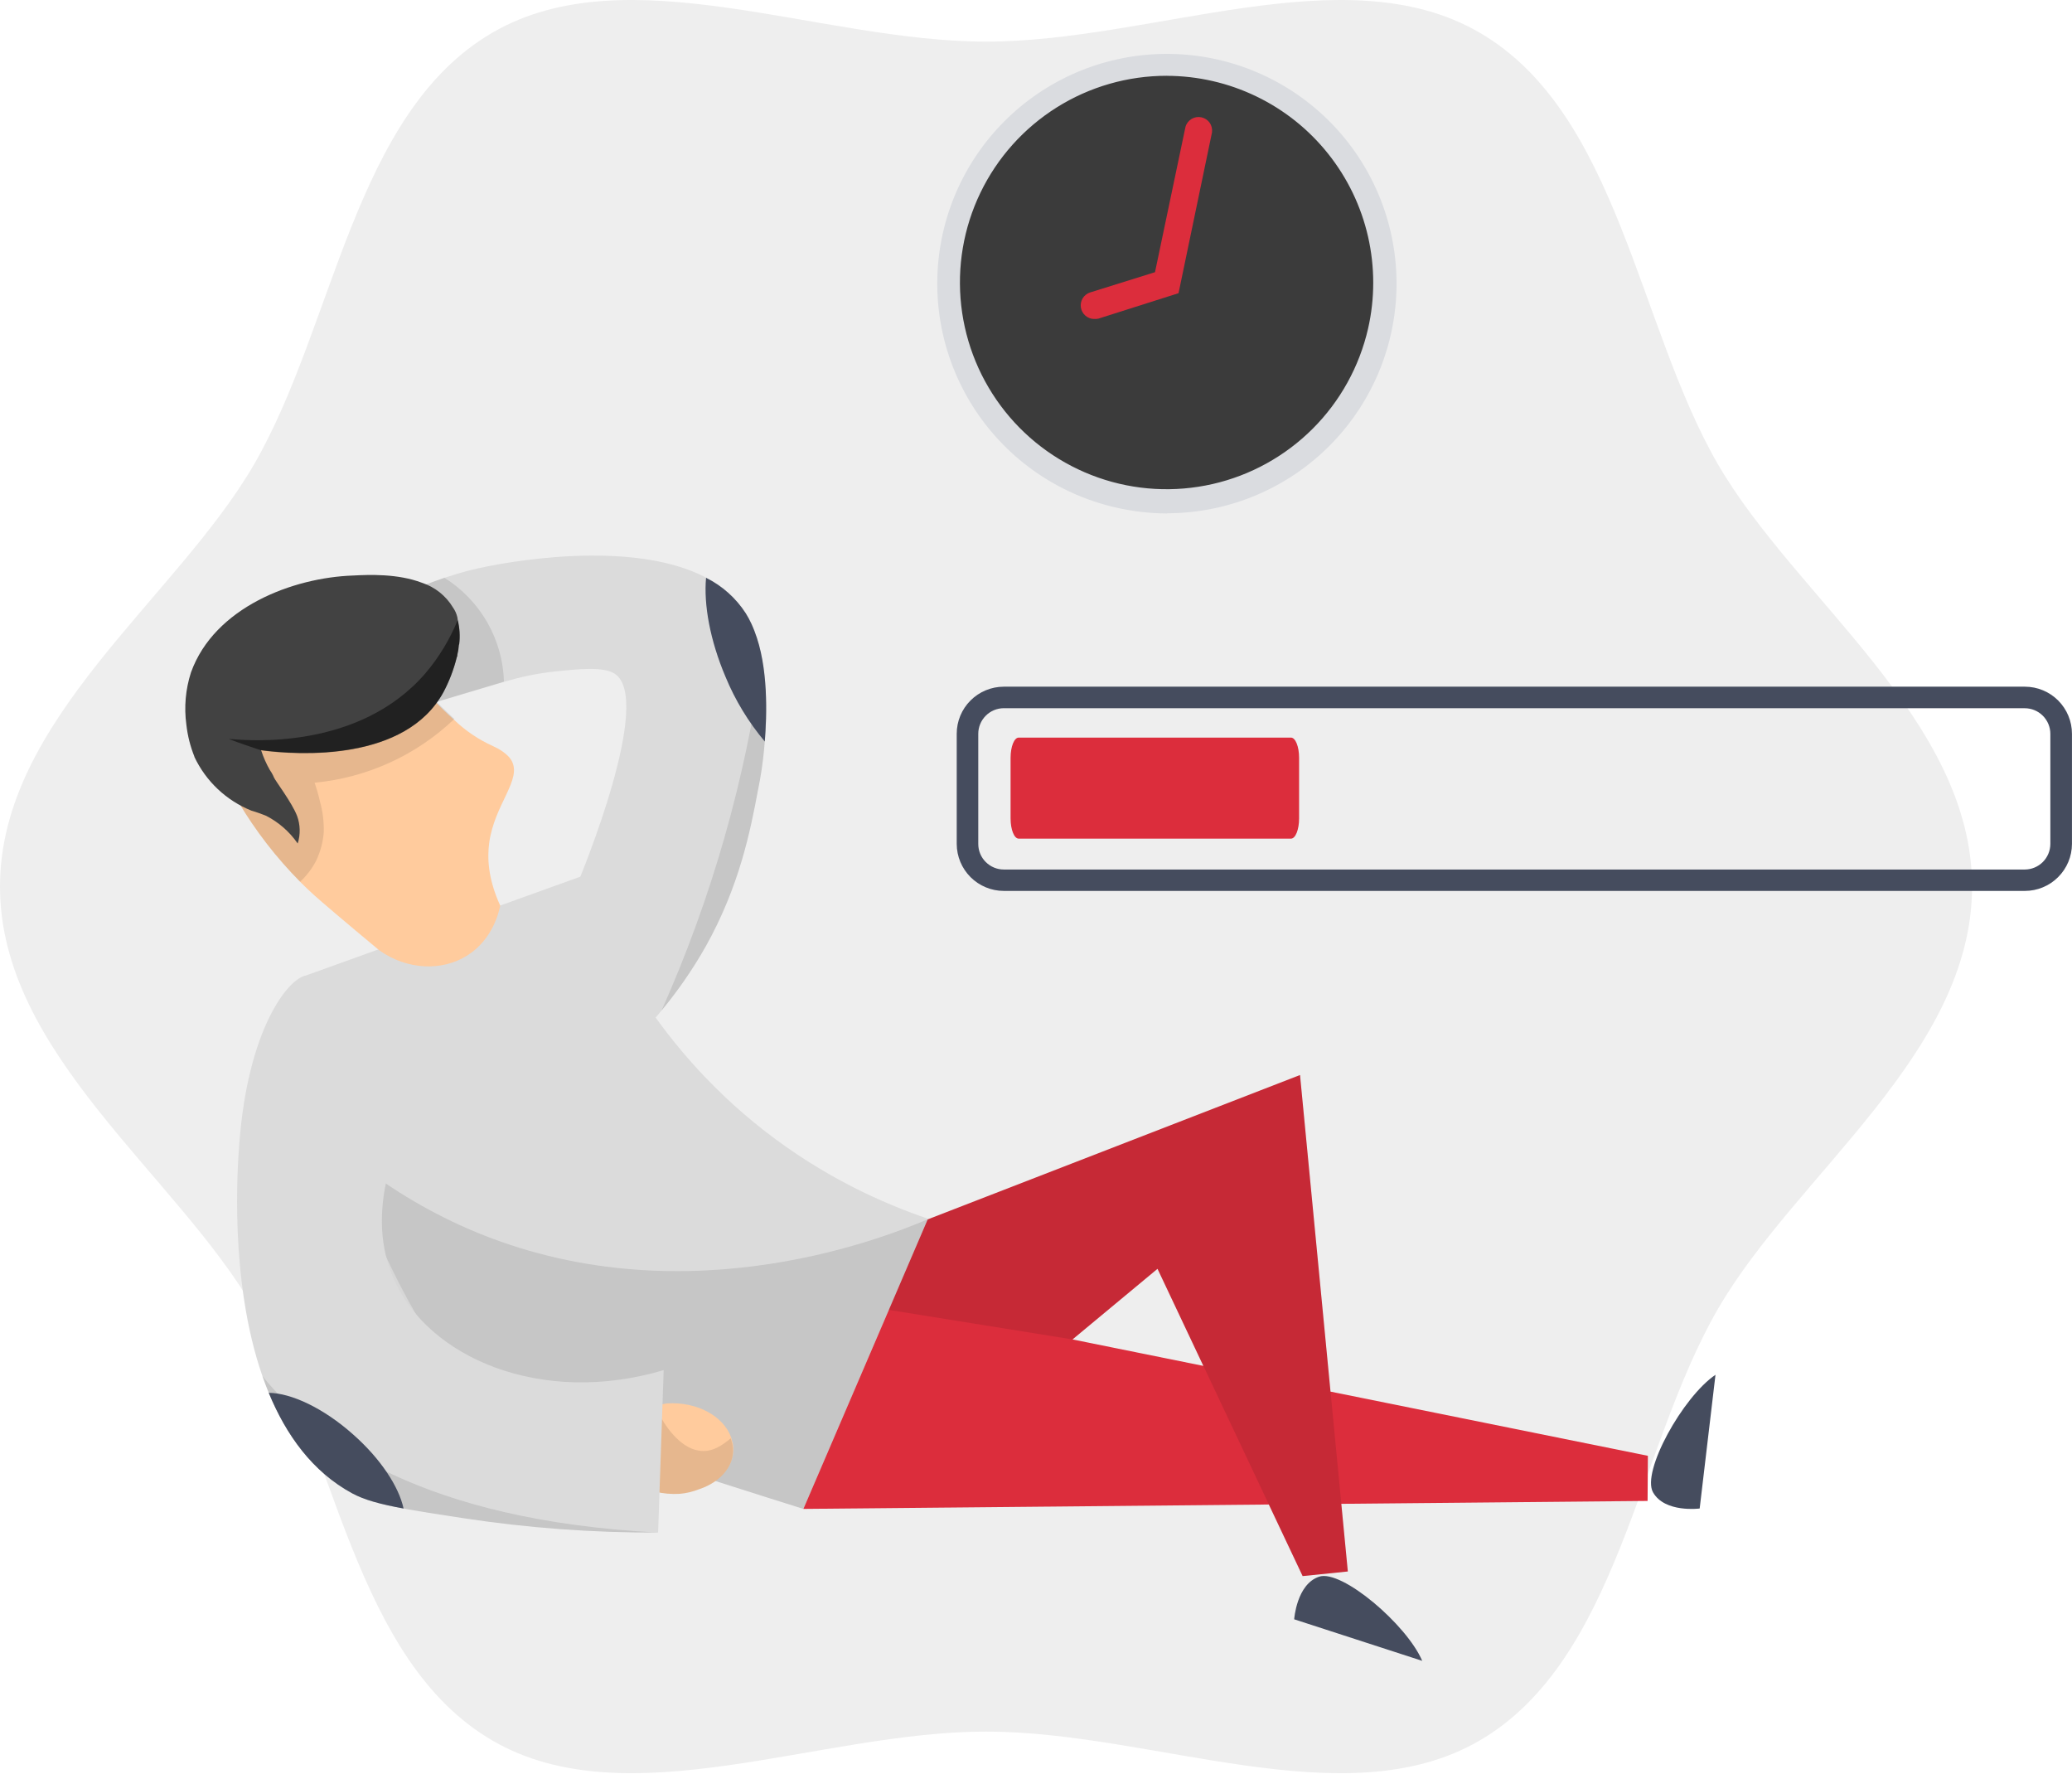
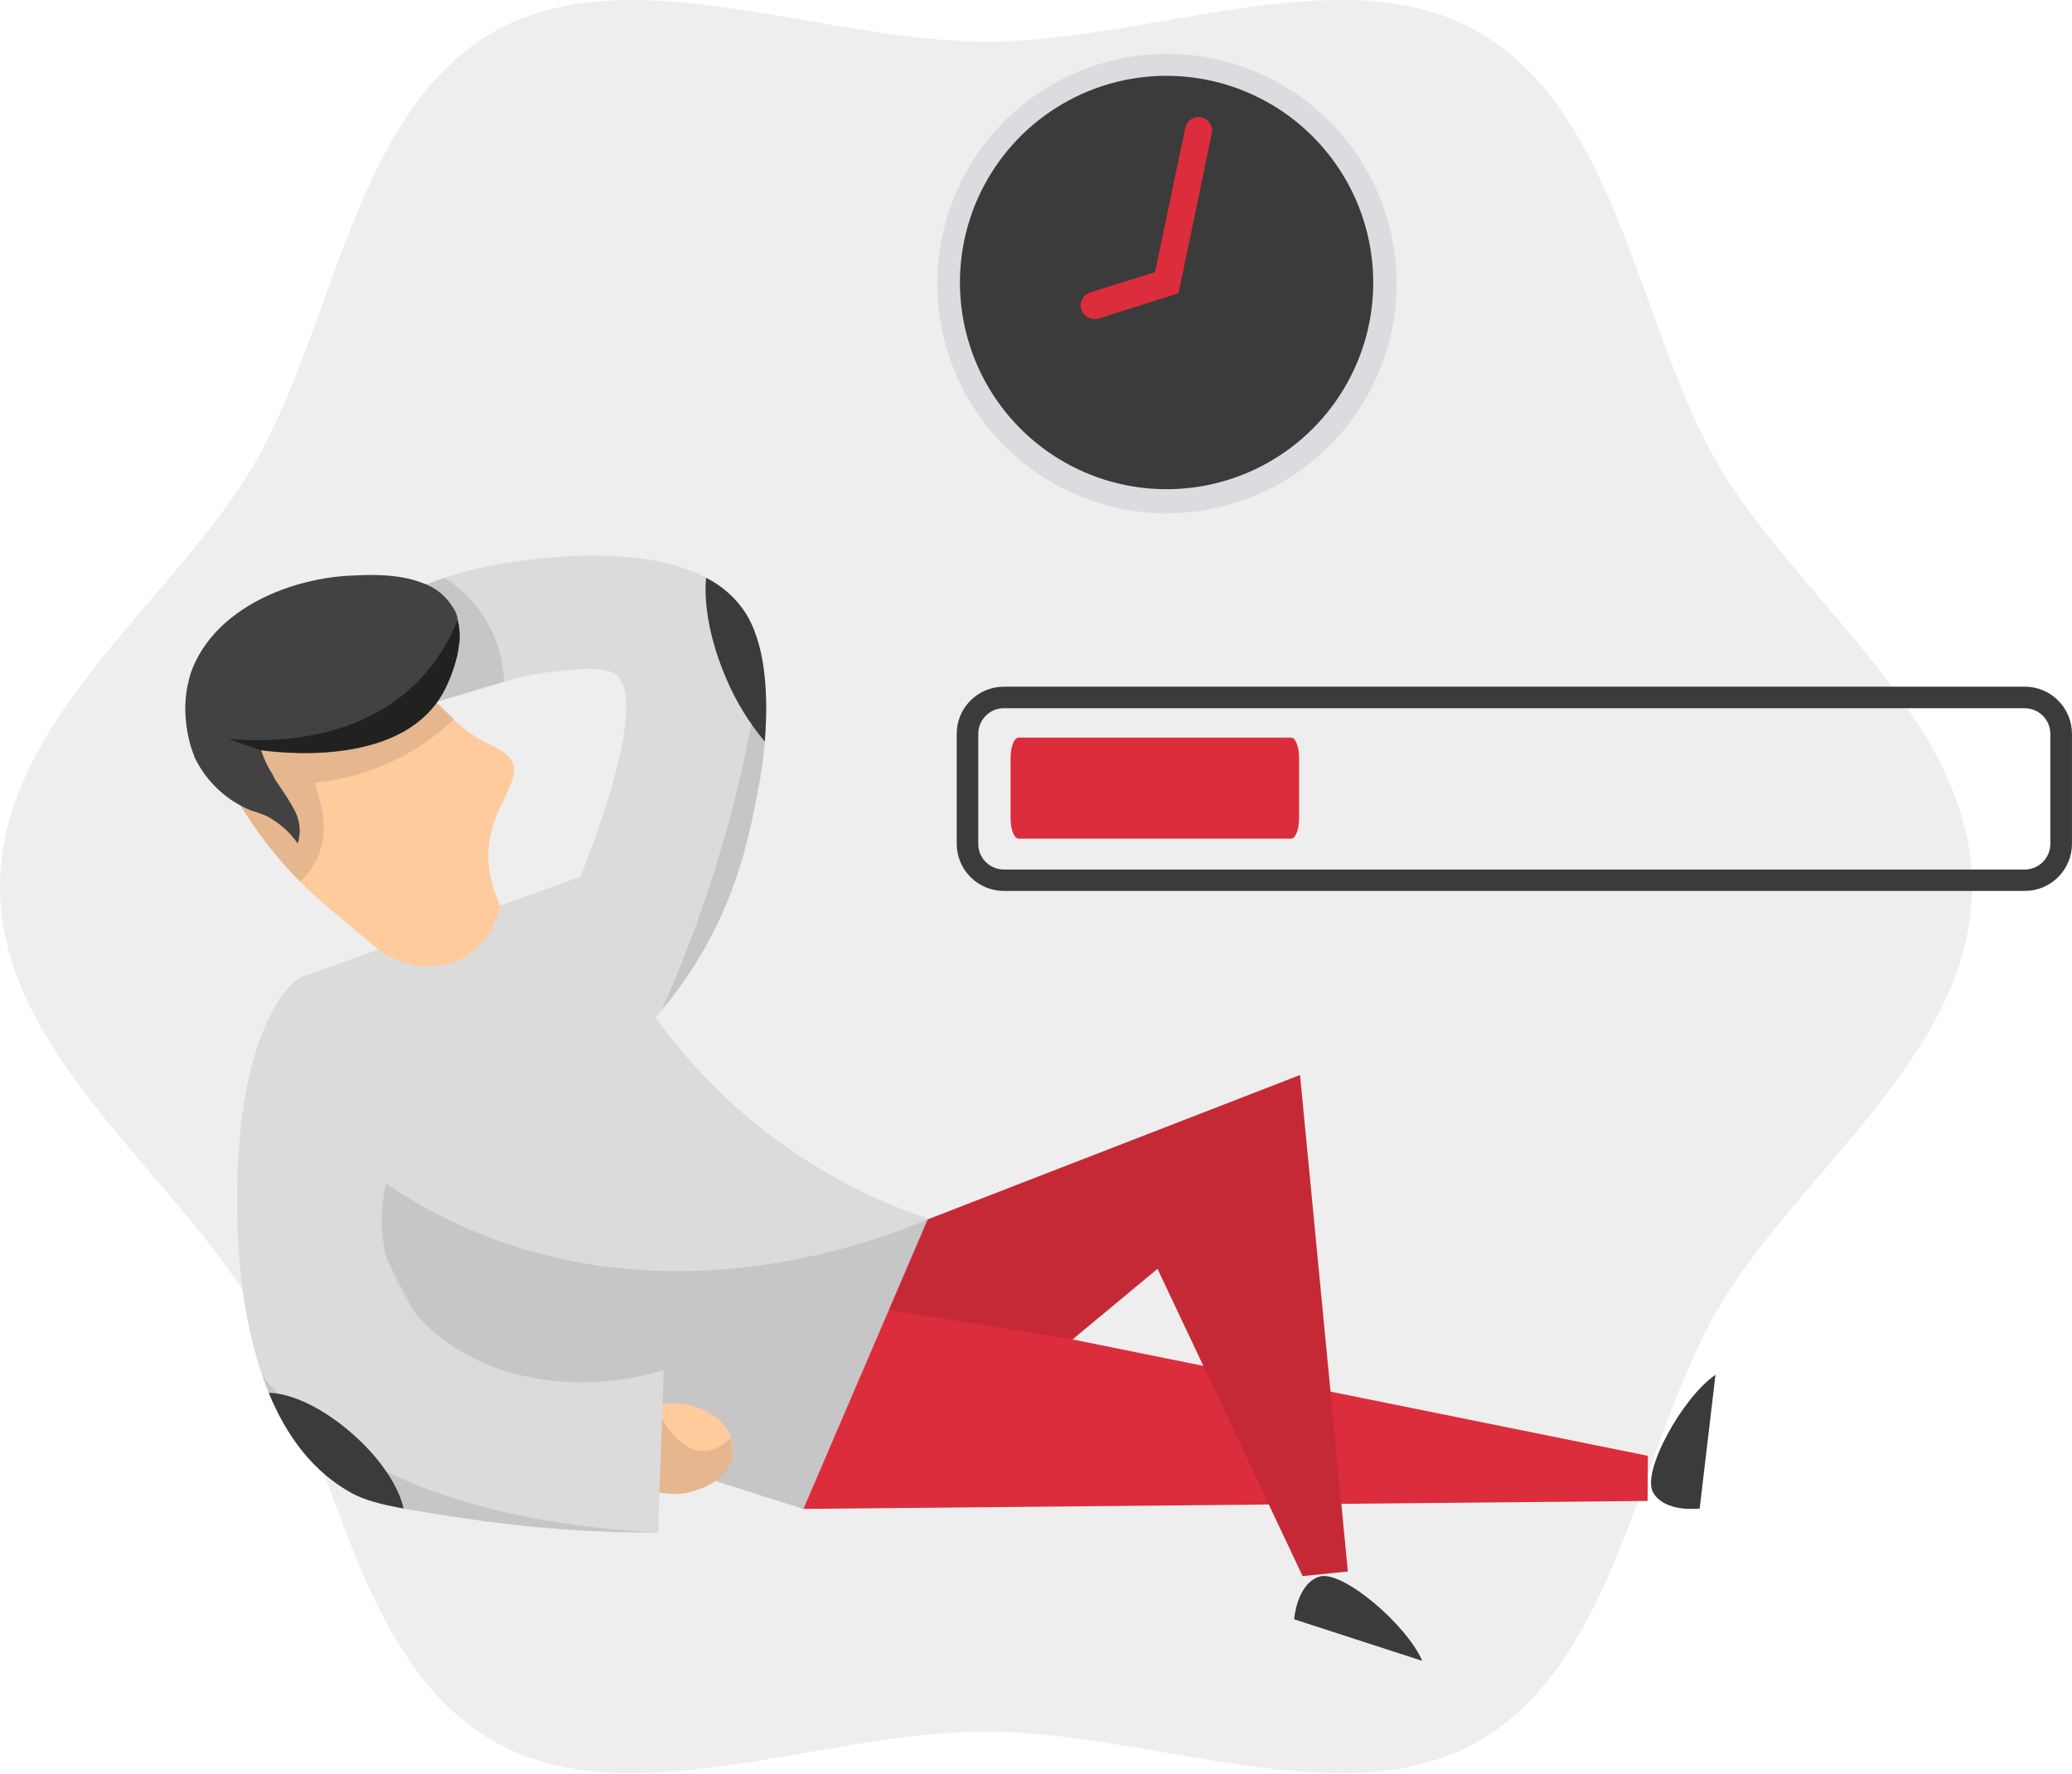
<svg xmlns="http://www.w3.org/2000/svg" id="Layer_1" data-name="Layer 1" viewBox="0 0 561.68 480.58">
  <defs>
    <style>
      .cls-1 {
        fill: #dbdbdb;
      }

      .cls-2 {
-         fill: #454c5e;
+         fill: #ffcb9d;
      }

      .cls-3 {
-         fill: #ffcb9d;
+         fill: #dadce0;
      }

      .cls-4 {
-         fill: #dadce0;
+         fill: #424242;
      }

      .cls-5 {
-         opacity: .07;
-       }
- 
-       .cls-5, .cls-6, .cls-7 {
-         isolation: isolate;
-       }
- 
-       .cls-8 {
-         fill: #424242;
-       }
- 
-       .cls-9 {
        fill: #3b3b3b;
      }

      .cls-6 {
-         opacity: .1;
+         opacity: .07;
      }

-       .cls-10 {
+       .cls-6, .cls-7, .cls-8 {
+         isolation: isolate;
+       }
+ 
+       .cls-9 {
        fill: #dc2d3c;
      }

      .cls-7 {
+         opacity: .1;
+       }
+ 
+       .cls-8 {
        opacity: .5;
      }
    </style>
  </defs>
-   <path class="cls-5" d="m0,240.29c0,45.21,47.8,78,68.91,114.5,21.8,37.64,27.03,95.18,64.7,117.01,36.51,21.12,88.48-2.5,133.69-2.5s97.17,23.62,133.68,2.5c37.67-21.83,42.9-79.37,64.7-117.01,21.12-36.5,68.91-69.29,68.91-114.5s-47.8-78.03-68.91-114.5c-21.8-37.65-27.03-95.24-64.7-117.01-36.5-21.12-88.48,2.5-133.68,2.5s-97.17-23.62-133.69-2.5c-37.67,21.78-42.9,79.36-64.7,117.01C47.79,162.26,0,195.08,0,240.29Z" />
+   <path class="cls-6" d="m0,240.29c0,45.21,47.8,78,68.91,114.5,21.8,37.64,27.03,95.18,64.7,117.01,36.51,21.12,88.48-2.5,133.69-2.5s97.17,23.62,133.68,2.5c37.67-21.83,42.9-79.37,64.7-117.01,21.12-36.5,68.91-69.29,68.91-114.5s-47.8-78.03-68.91-114.5c-21.8-37.65-27.03-95.24-64.7-117.01-36.5-21.12-88.48,2.5-133.68,2.5s-97.17-23.62-133.69-2.5c-37.67,21.78-42.9,79.36-64.7,117.01C47.79,162.26,0,195.08,0,240.29Z" />
  <g>
    <path class="cls-1" d="m207.31,200.96c-.08.85-.14,1.59-.19,2.23-.34,3.67-.89,7.31-1.64,10.92-2.03,10.87-5,26.07-14.25,42.53-5.46,9.62-12.23,18.43-20.11,26.2l-14.82-42.72c1.39-3.33,20.99-50.7,10.31-57.54-3.09-1.98-9.87-1.25-16.26-.59-4.66.52-9.27,1.46-13.76,2.83l-25.14,7.51-3.1.98c-.34-2.3-.86-4.57-1.55-6.79-.55-1.78-1.22-3.51-2-5.2-2.28-5-5.51-9.51-9.49-13.3,1.83-1.1,4.39-2.5,7.51-4.13,0,0,3.09-1.56,7.78-3.53,2.82-1.18,6.26-2.5,9.85-3.75,2.3-.76,4.72-1.49,7.14-2.1,8.76-2.21,43.6-8.61,63.8,2.03,4.39,2.18,8.12,5.51,10.77,9.63.57.91,1.08,1.86,1.53,2.84.16.34.3.68.44,1.01.14.34.24.56.34.84.97,2.54,1.69,5.17,2.15,7.84,1.17,7.37,1.41,14.85.73,22.28Z" />
    <path class="cls-1" d="m251.55,330.3l-.08.18-33.7,78.47c-12.72-3.98-25.39-8.08-38-12.07l-10.13-3.19c-22.98-7.17-25.36-7.91-27.3-8.61-4.42-1.61-8.55-3.94-12.22-6.89-20.71-16.67-36.95-66-36.95-66-3.54-11.32-7.98-27.45-11.39-47.39,25.24-9.09,50.48-18.17,75.71-27.26,5.4,14.74,18.82,44.82,49.68,68.89,16.3,12.71,32.41,19.81,44.38,23.87Z" />
-     <path class="cls-10" d="m217.78,408.95l228.85-2.16.08-12.23-155.97-31.54,23.04-19.14c13.11,27.75,26.22,55.51,39.34,83.28l12.25-1.25c-4.31-44.88-8.63-89.74-12.96-134.55l-100.93,39.13-33.7,78.47Z" />
-     <path class="cls-2" d="m465.04,372.56l-4.29,36.28s-9.45,1.25-12.64-4.37c-3.19-5.62,8.09-25.91,16.93-31.87" />
-     <path class="cls-2" d="m385.53,450.13l-34.7-11.26s.64-9.51,6.76-11.55,23.77,13,27.95,22.82" />
-     <path class="cls-6" d="m251.48,330.48l-33.7,78.47c-12.72-3.98-25.39-8.08-38-12.07-22.67-7.58-38.25-13.06-49.65-18.69-4.86-2.33-9.47-5.16-13.76-8.43-9.56-7.51-28.57-26.07-35.38-68.99,3.85,4.03,7.93,7.84,12.21,11.42,9.54,7.98,20.1,14.65,31.41,19.83,57.46,26.21,114.04,3.89,126.87-1.54Z" />
-     <path class="cls-3" d="m189.53,403.61c-1.68.67-3.46,1.1-5.27,1.25-8.96.55-17-4.29-17.96-10.98-.8-5.89,4.1-11.33,11.48-12.97l2.93-.54c8.28-.56,15.47,3.46,17.51,9.27.1.54.35,1.18.45,1.71.88,5.52-3.07,10.23-9.14,12.26Z" />
-     <path class="cls-6" d="m189.53,403.61c-1.68.67-3.46,1.1-5.27,1.25-8.96.55-17-4.29-17.96-10.98-.8-5.89,4.1-11.33,11.48-12.97,0,.27.26.64.36,1.18,1.89,4.32,6.26,10.37,11.38,11.08,3.54.59,6.44-1.6,8.58-3.36.1.54.35,1.18.45,1.7.99,5.37-2.95,10.08-9.03,12.11Z" />
+     <path class="cls-9" d="m217.78,408.95l228.85-2.16.08-12.23-155.97-31.54,23.04-19.14c13.11,27.75,26.22,55.51,39.34,83.28l12.25-1.25c-4.31-44.88-8.63-89.74-12.96-134.55l-100.93,39.13-33.7,78.47Z" />
+     <path class="cls-5" d="m465.04,372.56l-4.29,36.28s-9.45,1.25-12.64-4.37c-3.19-5.62,8.09-25.91,16.93-31.87" />
+     <path class="cls-5" d="m385.53,450.13l-34.7-11.26s.64-9.51,6.76-11.55,23.77,13,27.95,22.82" />
+     <path class="cls-7" d="m251.48,330.48l-33.7,78.47c-12.72-3.98-25.39-8.08-38-12.07-22.67-7.58-38.25-13.06-49.65-18.69-4.86-2.33-9.47-5.16-13.76-8.43-9.56-7.51-28.57-26.07-35.38-68.99,3.85,4.03,7.93,7.84,12.21,11.42,9.54,7.98,20.1,14.65,31.41,19.83,57.46,26.21,114.04,3.89,126.87-1.54Z" />
+     <path class="cls-2" d="m189.53,403.61c-1.68.67-3.46,1.1-5.27,1.25-8.96.55-17-4.29-17.96-10.98-.8-5.89,4.1-11.33,11.48-12.97l2.93-.54c8.28-.56,15.47,3.46,17.51,9.27.1.54.35,1.18.45,1.71.88,5.52-3.07,10.23-9.14,12.26Z" />
+     <path class="cls-7" d="m189.53,403.61c-1.68.67-3.46,1.1-5.27,1.25-8.96.55-17-4.29-17.96-10.98-.8-5.89,4.1-11.33,11.48-12.97,0,.27.26.64.36,1.18,1.89,4.32,6.26,10.37,11.38,11.08,3.54.59,6.44-1.6,8.58-3.36.1.54.35,1.18.45,1.7.99,5.37-2.95,10.08-9.03,12.11Z" />
    <path class="cls-1" d="m179.91,371.34c-.5,14.68-1.01,29.35-1.51,44.02-17.75.07-35.47-1.24-53.02-3.93-6.5-.99-11.72-1.79-15.97-2.58-6.39-1.18-10.63-2.34-13.9-4.1-10.82-5.85-17.96-15.86-22.65-27.26-.61-1.5-1.19-3.01-1.73-4.55-9.02-25.98-6.73-57.01-6.26-62.94,2.3-31.12,13.27-44.76,17.91-45.53,3.15-.47,6.37-.4,9.49.21,1,.23,1.98.52,2.94.86.7.25,1.1.44,1.1.44l6.92,5.37c3.33,2.65,6.58,10.86,6.05,35.52-2.3,4.85-9.93,22.42-2.75,39.3,9.31,21.92,40.29,35,73.37,25.17Z" />
-     <path class="cls-6" d="m178.4,415.36c-17.75.07-35.47-1.24-53.02-3.93-16.26-2.5-24.43-3.75-29.87-6.68-12.23-6.63-19.78-18.56-24.38-31.81,14.3,17.75,43.76,39.15,107.27,42.42Z" />
-     <path class="cls-6" d="m290.73,363.02l-49.79-8.01,10.54-24.53c25.62-9.93,51.25-19.87,76.87-29.8,8.02-3.11,16.04-6.22,24.06-9.33.05.49,1.96,20.31,2.01,20.81.24,2.48,4.24,44,4.48,46.46,3,31.17,6.33,65.73,6.47,67.27l-12.25,1.25c-13.12-27.76-26.23-55.52-39.34-83.28l-23.06,19.15Z" />
-     <path class="cls-6" d="m136.55,184.76l-25.14,7.51-4.65-5.82-3.38-4.22c-2.66-3.34-5.32-6.67-7.98-10.01-1.83-2.26-3.64-4.54-5.45-6.81,1.19-.75,2.5-1.58,4.07-2.43,4.19-2.34,8.57-4.33,13.08-5.95.94.49,1.79,1.14,2.5,1.93.38.42.72.88,1.01,1.38,2.82-1.18,6.26-2.5,9.85-3.75,4.8,3,8.78,7.13,11.6,12.04,2.82,4.9,4.38,10.43,4.55,16.08l-.05.05Z" />
-     <path class="cls-3" d="m53.59,196.33c2.04,4.11,5.18,10.24,9.04,17.51.95,1.66,1.75,2.98,1.98,3.5,4.68,7.87,10.3,15.13,16.74,21.63.4.4.76.76,1.11,1.1,0,0,1.32,1.29,2.82,2.65,1.46,1.33,8.23,7.12,17.6,14.89,7.44,5.24,16.91,5.73,23.85,1.31,6.91-4.4,8.55-11.89,8.87-13.48-3.36-7.33-3.52-13.03-2.99-16.97,1.43-10.61,9.07-17.18,6-22.45-.31-.52-1.52-2.25-5-3.82-3.86-1.74-7.4-4.12-10.46-7.06-4.23-3.78-8.12-7.94-11.6-12.42-1.18-1.33-2.29-2.72-3.32-4.17l-18.65-5.77-32.32,14.39c2.75,5.25,3.06,9.72,1.48,10.85-1.59,1.12-4.48-1.16-5.14-1.71Z" />
-     <path class="cls-6" d="m53.59,196.33c2.04,4.11,5.18,10.24,9.04,17.51.95,1.66,1.75,2.98,1.98,3.5,4.68,7.87,10.3,15.13,16.74,21.63,1.78-1.63,3.25-3.56,4.35-5.7,1.14-2.39,1.84-4.97,2.06-7.61.09-2.82-.25-5.63-1-8.34-.4-1.75-.89-3.49-1.48-5.19,14.22-1.34,27.57-7.43,37.9-17.29-4.23-3.78-8.1-7.93-11.58-12.41-1.18-1.32-2.29-2.72-3.32-4.17l-18.65-5.72-32.3,14.36c2.76,5.25,3.08,9.72,1.49,10.85-1.59,1.12-4.58-.89-5.24-1.44" />
-     <path class="cls-8" d="m52.68,205.1c3.14,6.66,8.68,11.88,15.51,14.62,1.43.4,2.69.89,3.95,1.38,3.43,1.76,6.37,4.34,8.56,7.51.78-2.45.72-5.09-.18-7.51-1.38-3.58-5.9-9.51-6.25-10.38l-.23-.52c-.25-.52-.54-1.02-.88-1.49-.95-1.66-1.73-3.42-2.33-5.24l-.09-.18c10.46,1.41,39.22,3.05,49.48-15.72,1.57-2.95,2.77-6.09,3.58-9.33.13-.29.2-.61.21-.93.21-.82.33-1.66.38-2.5l.1-.26c.26-2.18.12-4.39-.4-6.52l-.12-.77c-.22-.94-.62-1.83-1.18-2.62-1.91-3.17-4.9-5.55-8.42-6.7-6.55-2.5-14.35-2.19-18.64-1.96-16.26.55-37.6,8.57-43.96,26.27-1.47,4.56-1.9,9.4-1.25,14.15.33,2.97,1.06,5.88,2.18,8.65" />
-     <path class="cls-7" d="m70.71,203.35c10.46,1.41,39.22,3.05,49.48-15.72,1.57-2.95,2.77-6.09,3.58-9.33.13-.29.2-.61.21-.93.21-.82.33-1.66.38-2.5-.02-.05-.02-.1,0-.15.02-.05.06-.09.1-.11.26-2.18.12-4.39-.4-6.52-2.12,5.2-5.05,10.04-8.68,14.32-18.05,21-48.12,18.28-52.9,17.89h-.43c2.78,1.06,5.73,2.05,8.67,3.04" />
-     <path class="cls-6" d="m207.31,200.96c-.08.85-.14,1.59-.19,2.23-.34,3.67-.89,7.31-1.64,10.92-2.03,10.87-5,26.07-14.25,42.53-3.42,6.03-7.37,11.75-11.78,17.1,0-.04,0-.08,0-.11,13.43-30.18,22.56-62.09,27.12-94.81,1.16,7.32,1.41,14.76.74,22.14Z" />
-     <path class="cls-2" d="m109.41,408.85c-6.39-1.18-10.63-2.34-13.9-4.1-10.82-5.85-17.96-15.86-22.66-27.26,6.12.06,14.86,4.15,22.85,11.26,7.48,6.59,12.43,14.18,13.7,20.1Z" />
-     <path class="cls-2" d="m207.31,200.96c-4.42-5.26-8.01-11.16-10.63-17.51-4.2-9.88-5.95-19.6-5.28-26.85,4.39,2.18,8.11,5.51,10.77,9.63.57.91,1.07,1.86,1.53,2.84.16.34.3.68.44,1.01s.24.56.34.84c3.95,10.02,3.36,23.13,2.84,30.04Z" />
+     <path class="cls-7" d="m178.4,415.36c-17.75.07-35.47-1.24-53.02-3.93-16.26-2.5-24.43-3.75-29.87-6.68-12.23-6.63-19.78-18.56-24.38-31.81,14.3,17.75,43.76,39.15,107.27,42.42Z" />
+     <path class="cls-7" d="m290.73,363.02l-49.79-8.01,10.54-24.53c25.62-9.93,51.25-19.87,76.87-29.8,8.02-3.11,16.04-6.22,24.06-9.33.05.49,1.96,20.31,2.01,20.81.24,2.48,4.24,44,4.48,46.46,3,31.17,6.33,65.73,6.47,67.27l-12.25,1.25c-13.12-27.76-26.23-55.52-39.34-83.28l-23.06,19.15Z" />
+     <path class="cls-7" d="m136.55,184.76l-25.14,7.51-4.65-5.82-3.38-4.22c-2.66-3.34-5.32-6.67-7.98-10.01-1.83-2.26-3.64-4.54-5.45-6.81,1.19-.75,2.5-1.58,4.07-2.43,4.19-2.34,8.57-4.33,13.08-5.95.94.49,1.79,1.14,2.5,1.93.38.42.72.88,1.01,1.38,2.82-1.18,6.26-2.5,9.85-3.75,4.8,3,8.78,7.13,11.6,12.04,2.82,4.9,4.38,10.43,4.55,16.08l-.05.05Z" />
+     <path class="cls-2" d="m53.59,196.33c2.04,4.11,5.18,10.24,9.04,17.51.95,1.66,1.75,2.98,1.98,3.5,4.68,7.87,10.3,15.13,16.74,21.63.4.4.76.76,1.11,1.1,0,0,1.32,1.29,2.82,2.65,1.46,1.33,8.23,7.12,17.6,14.89,7.44,5.24,16.91,5.73,23.85,1.31,6.91-4.4,8.55-11.89,8.87-13.48-3.36-7.33-3.52-13.03-2.99-16.97,1.43-10.61,9.07-17.18,6-22.45-.31-.52-1.52-2.25-5-3.82-3.86-1.74-7.4-4.12-10.46-7.06-4.23-3.78-8.12-7.94-11.6-12.42-1.18-1.33-2.29-2.72-3.32-4.17l-18.65-5.77-32.32,14.39c2.75,5.25,3.06,9.72,1.48,10.85-1.59,1.12-4.48-1.16-5.14-1.71Z" />
+     <path class="cls-7" d="m53.59,196.33c2.04,4.11,5.18,10.24,9.04,17.51.95,1.66,1.75,2.98,1.98,3.5,4.68,7.87,10.3,15.13,16.74,21.63,1.78-1.63,3.25-3.56,4.35-5.7,1.14-2.39,1.84-4.97,2.06-7.61.09-2.82-.25-5.63-1-8.34-.4-1.75-.89-3.49-1.48-5.19,14.22-1.34,27.57-7.43,37.9-17.29-4.23-3.78-8.1-7.93-11.58-12.41-1.18-1.32-2.29-2.72-3.32-4.17l-18.65-5.72-32.3,14.36c2.76,5.25,3.08,9.72,1.49,10.85-1.59,1.12-4.58-.89-5.24-1.44" />
+     <path class="cls-4" d="m52.68,205.1c3.14,6.66,8.68,11.88,15.51,14.62,1.43.4,2.69.89,3.95,1.38,3.43,1.76,6.37,4.34,8.56,7.51.78-2.45.72-5.09-.18-7.51-1.38-3.58-5.9-9.51-6.25-10.38l-.23-.52c-.25-.52-.54-1.02-.88-1.49-.95-1.66-1.73-3.42-2.33-5.24l-.09-.18c10.46,1.41,39.22,3.05,49.48-15.72,1.57-2.95,2.77-6.09,3.58-9.33.13-.29.2-.61.21-.93.21-.82.33-1.66.38-2.5l.1-.26c.26-2.18.12-4.39-.4-6.52l-.12-.77c-.22-.94-.62-1.83-1.18-2.62-1.91-3.17-4.9-5.55-8.42-6.7-6.55-2.5-14.35-2.19-18.64-1.96-16.26.55-37.6,8.57-43.96,26.27-1.47,4.56-1.9,9.4-1.25,14.15.33,2.97,1.06,5.88,2.18,8.65" />
+     <path class="cls-8" d="m70.71,203.35c10.46,1.41,39.22,3.05,49.48-15.72,1.57-2.95,2.77-6.09,3.58-9.33.13-.29.2-.61.21-.93.21-.82.33-1.66.38-2.5-.02-.05-.02-.1,0-.15.02-.05.06-.09.1-.11.26-2.18.12-4.39-.4-6.52-2.12,5.2-5.05,10.04-8.68,14.32-18.05,21-48.12,18.28-52.9,17.89h-.43c2.78,1.06,5.73,2.05,8.67,3.04" />
+     <path class="cls-7" d="m207.31,200.96c-.08.85-.14,1.59-.19,2.23-.34,3.67-.89,7.31-1.64,10.92-2.03,10.87-5,26.07-14.25,42.53-3.42,6.03-7.37,11.75-11.78,17.1,0-.04,0-.08,0-.11,13.43-30.18,22.56-62.09,27.12-94.81,1.16,7.32,1.41,14.76.74,22.14Z" />
+     <path class="cls-5" d="m109.41,408.85c-6.39-1.18-10.63-2.34-13.9-4.1-10.82-5.85-17.96-15.86-22.66-27.26,6.12.06,14.86,4.15,22.85,11.26,7.48,6.59,12.43,14.18,13.7,20.1Z" />
+     <path class="cls-5" d="m207.31,200.96c-4.42-5.26-8.01-11.16-10.63-17.51-4.2-9.88-5.95-19.6-5.28-26.85,4.39,2.18,8.11,5.51,10.77,9.63.57.91,1.07,1.86,1.53,2.84.16.34.3.68.44,1.01s.24.56.34.84c3.95,10.02,3.36,23.13,2.84,30.04Z" />
  </g>
  <g>
-     <path class="cls-2" d="m548.91,241.46h-276.8c-3.38,0-6.62-1.35-9.01-3.73-2.39-2.39-3.74-5.62-3.75-9v-29.86c0-3.38,1.34-6.63,3.74-9.02,2.39-2.39,5.64-3.74,9.02-3.74h276.8c3.39,0,6.63,1.35,9.02,3.74,2.39,2.39,3.74,5.64,3.74,9.02v29.86c-.01,3.38-1.36,6.61-3.76,9-2.39,2.39-5.63,3.73-9.01,3.73Zm-276.8-49.52c-1.84,0-3.6.74-4.89,2.04-1.3,1.3-2.03,3.06-2.03,4.9v29.86c0,1.84.73,3.6,2.03,4.89,1.3,1.3,3.06,2.03,4.89,2.03h276.8c1.83-.01,3.58-.75,4.87-2.04,1.29-1.3,2.02-3.05,2.03-4.88v-29.86c0-1.84-.74-3.6-2.04-4.9-1.3-1.3-3.06-2.03-4.9-2.03h-276.76Z" />
-     <path class="cls-10" d="m349.97,199.91h-73.83c-1.21,0-2.19,2.45-2.19,5.46v16.46c0,3.02.98,5.46,2.19,5.46h73.83c1.21,0,2.19-2.45,2.19-5.46v-16.46c0-3.02-.98-5.46-2.19-5.46Z" />
+     <path class="cls-5" d="m548.91,241.46h-276.8c-3.38,0-6.62-1.35-9.01-3.73-2.39-2.39-3.74-5.62-3.75-9v-29.86c0-3.38,1.34-6.63,3.74-9.02,2.39-2.39,5.64-3.74,9.02-3.74h276.8c3.39,0,6.63,1.35,9.02,3.74,2.39,2.39,3.74,5.64,3.74,9.02v29.86c-.01,3.38-1.36,6.61-3.76,9-2.39,2.39-5.63,3.73-9.01,3.73Zm-276.8-49.52c-1.84,0-3.6.74-4.89,2.04-1.3,1.3-2.03,3.06-2.03,4.9v29.86c0,1.84.73,3.6,2.03,4.89,1.3,1.3,3.06,2.03,4.89,2.03h276.8c1.83-.01,3.58-.75,4.87-2.04,1.29-1.3,2.02-3.05,2.03-4.88v-29.86c0-1.84-.74-3.6-2.04-4.9-1.3-1.3-3.06-2.03-4.9-2.03h-276.76Z" />
+     <path class="cls-9" d="m349.97,199.91h-73.83c-1.21,0-2.19,2.45-2.19,5.46v16.46c0,3.02.98,5.46,2.19,5.46h73.83c1.21,0,2.19-2.45,2.19-5.46v-16.46c0-3.02-.98-5.46-2.19-5.46Z" />
  </g>
  <g>
-     <path class="cls-9" d="m374.2,89.23c6.99-31.99-13.28-63.58-45.27-70.57-31.99-6.99-63.58,13.28-70.57,45.27-6.99,31.99,13.28,63.58,45.27,70.57,31.99,6.99,63.58-13.28,70.57-45.27Z" />
-     <path class="cls-4" d="m316.38,139.16c-4.74-.02-9.46-.57-14.07-1.65-15.49-3.58-29.02-12.94-37.82-26.18-8.8-13.24-12.21-29.34-9.52-45.01,2.69-15.67,11.27-29.71,23.98-39.25,12.71-9.54,28.6-13.86,44.39-12.07,15.79,1.79,30.31,9.56,40.56,21.71,10.25,12.15,15.47,27.76,14.58,43.63-.89,15.87-7.82,30.8-19.36,41.73-11.55,10.93-26.83,17.02-42.73,17.04v.05Zm-.12-118.62c-10.55,0-20.88,2.97-29.81,8.58-8.93,5.61-16.1,13.62-20.68,23.12s-6.38,20.1-5.2,30.58c1.18,10.48,5.29,20.41,11.86,28.66,6.57,8.25,15.34,14.47,25.29,17.96,9.95,3.49,20.69,4.09,30.97,1.75,10.28-2.34,19.69-7.54,27.15-14.99,7.46-7.45,12.66-16.86,15.02-27.14,1.87-8.2,1.86-16.72-.01-24.93-1.87-8.2-5.57-15.88-10.82-22.46-5.24-6.58-11.9-11.9-19.48-15.55-7.58-3.66-15.88-5.56-24.3-5.57Z" />
-     <path class="cls-10" d="m296.58,86.45c-.87-.01-1.71-.33-2.36-.91-.65-.57-1.09-1.36-1.22-2.22-.13-.86.05-1.74.5-2.48.45-.74,1.16-1.3,1.98-1.57l17.62-5.5,8.26-39.38c.25-.9.84-1.66,1.64-2.15.8-.48,1.75-.64,2.66-.45.91.19,1.72.72,2.25,1.48.54.76.76,1.7.64,2.62l-9.07,43.57-21.7,6.89c-.39.1-.8.12-1.2.09Z" />
+     <path class="cls-5" d="m374.2,89.23c6.99-31.99-13.28-63.58-45.27-70.57-31.99-6.99-63.58,13.28-70.57,45.27-6.99,31.99,13.28,63.58,45.27,70.57,31.99,6.99,63.58-13.28,70.57-45.27Z" />
+     <path class="cls-3" d="m316.38,139.16c-4.74-.02-9.46-.57-14.07-1.65-15.49-3.58-29.02-12.94-37.82-26.18-8.8-13.24-12.21-29.34-9.52-45.01,2.69-15.67,11.27-29.71,23.98-39.25,12.71-9.54,28.6-13.86,44.39-12.07,15.79,1.79,30.31,9.56,40.56,21.71,10.25,12.15,15.47,27.76,14.58,43.63-.89,15.87-7.82,30.8-19.36,41.73-11.55,10.93-26.83,17.02-42.73,17.04v.05Zm-.12-118.62c-10.55,0-20.88,2.97-29.81,8.58-8.93,5.61-16.1,13.62-20.68,23.12s-6.38,20.1-5.2,30.58c1.18,10.48,5.29,20.41,11.86,28.66,6.57,8.25,15.34,14.47,25.29,17.96,9.95,3.49,20.69,4.09,30.97,1.75,10.28-2.34,19.69-7.54,27.15-14.99,7.46-7.45,12.66-16.86,15.02-27.14,1.87-8.2,1.86-16.72-.01-24.93-1.87-8.2-5.57-15.88-10.82-22.46-5.24-6.58-11.9-11.9-19.48-15.55-7.58-3.66-15.88-5.56-24.3-5.57Z" />
+     <path class="cls-9" d="m296.58,86.45c-.87-.01-1.71-.33-2.36-.91-.65-.57-1.09-1.36-1.22-2.22-.13-.86.05-1.74.5-2.48.45-.74,1.16-1.3,1.98-1.57l17.62-5.5,8.26-39.38c.25-.9.84-1.66,1.64-2.15.8-.48,1.75-.64,2.66-.45.91.19,1.72.72,2.25,1.48.54.76.76,1.7.64,2.62l-9.07,43.57-21.7,6.89c-.39.1-.8.12-1.2.09Z" />
  </g>
</svg>
